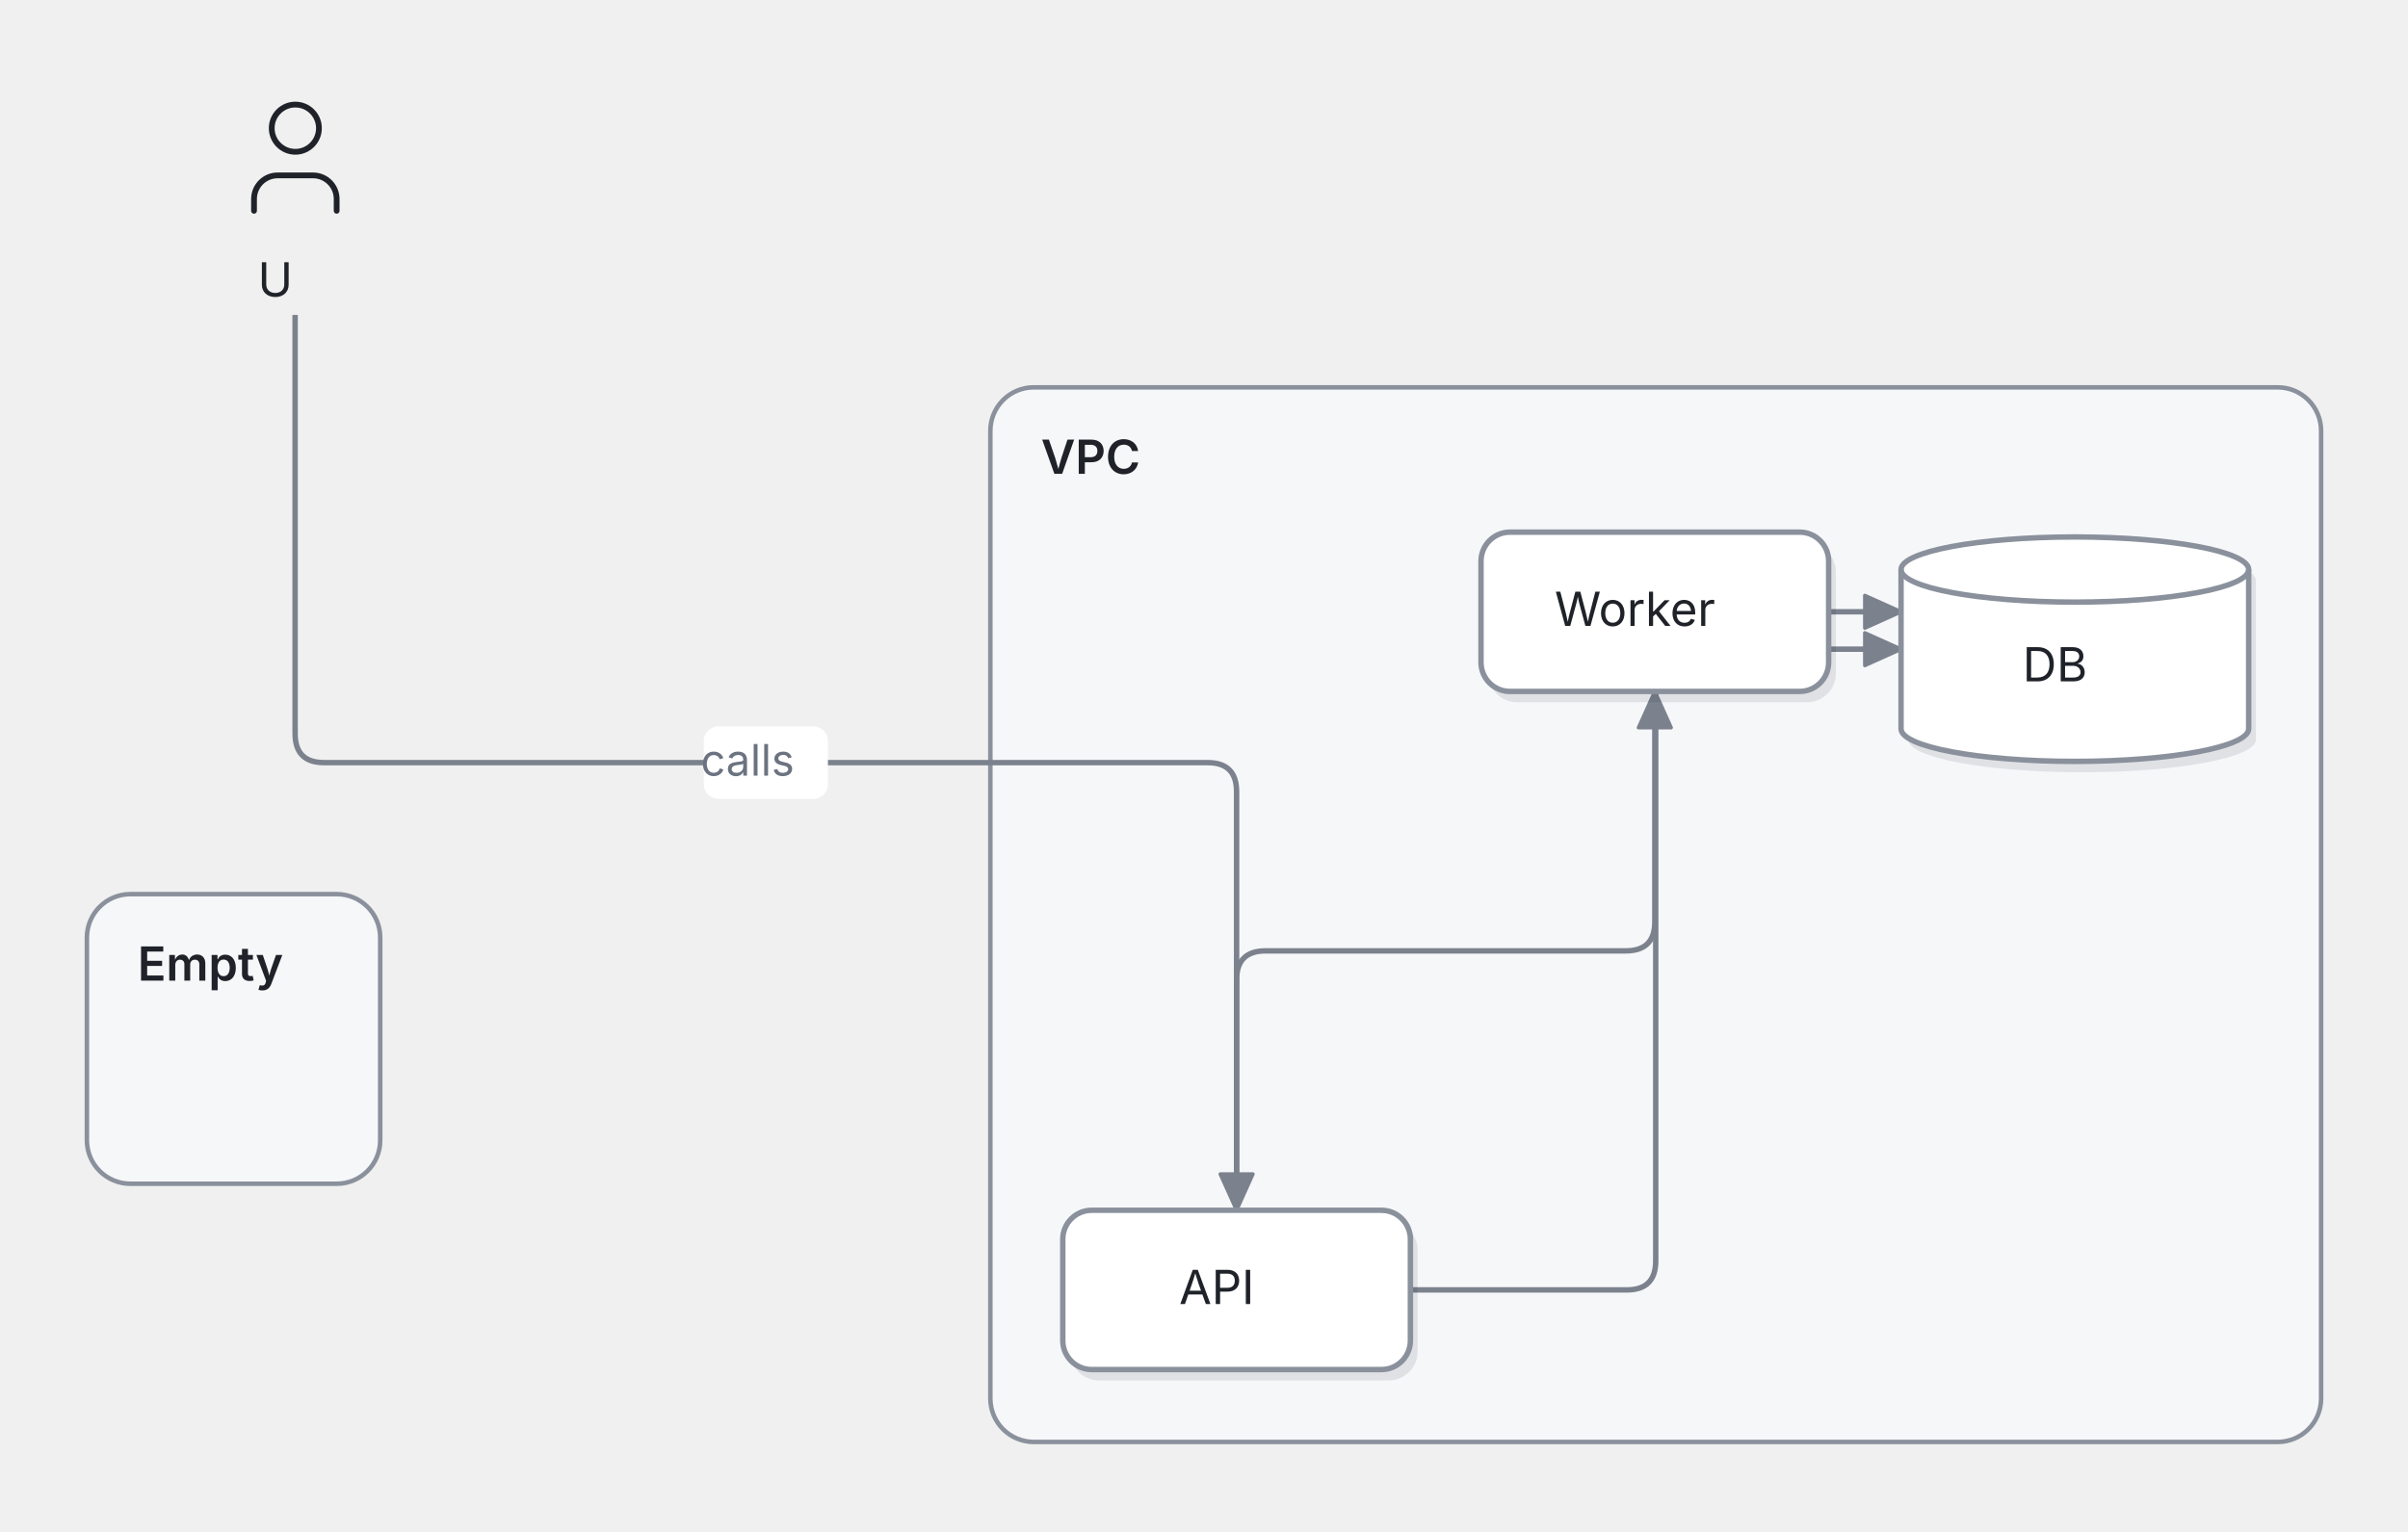
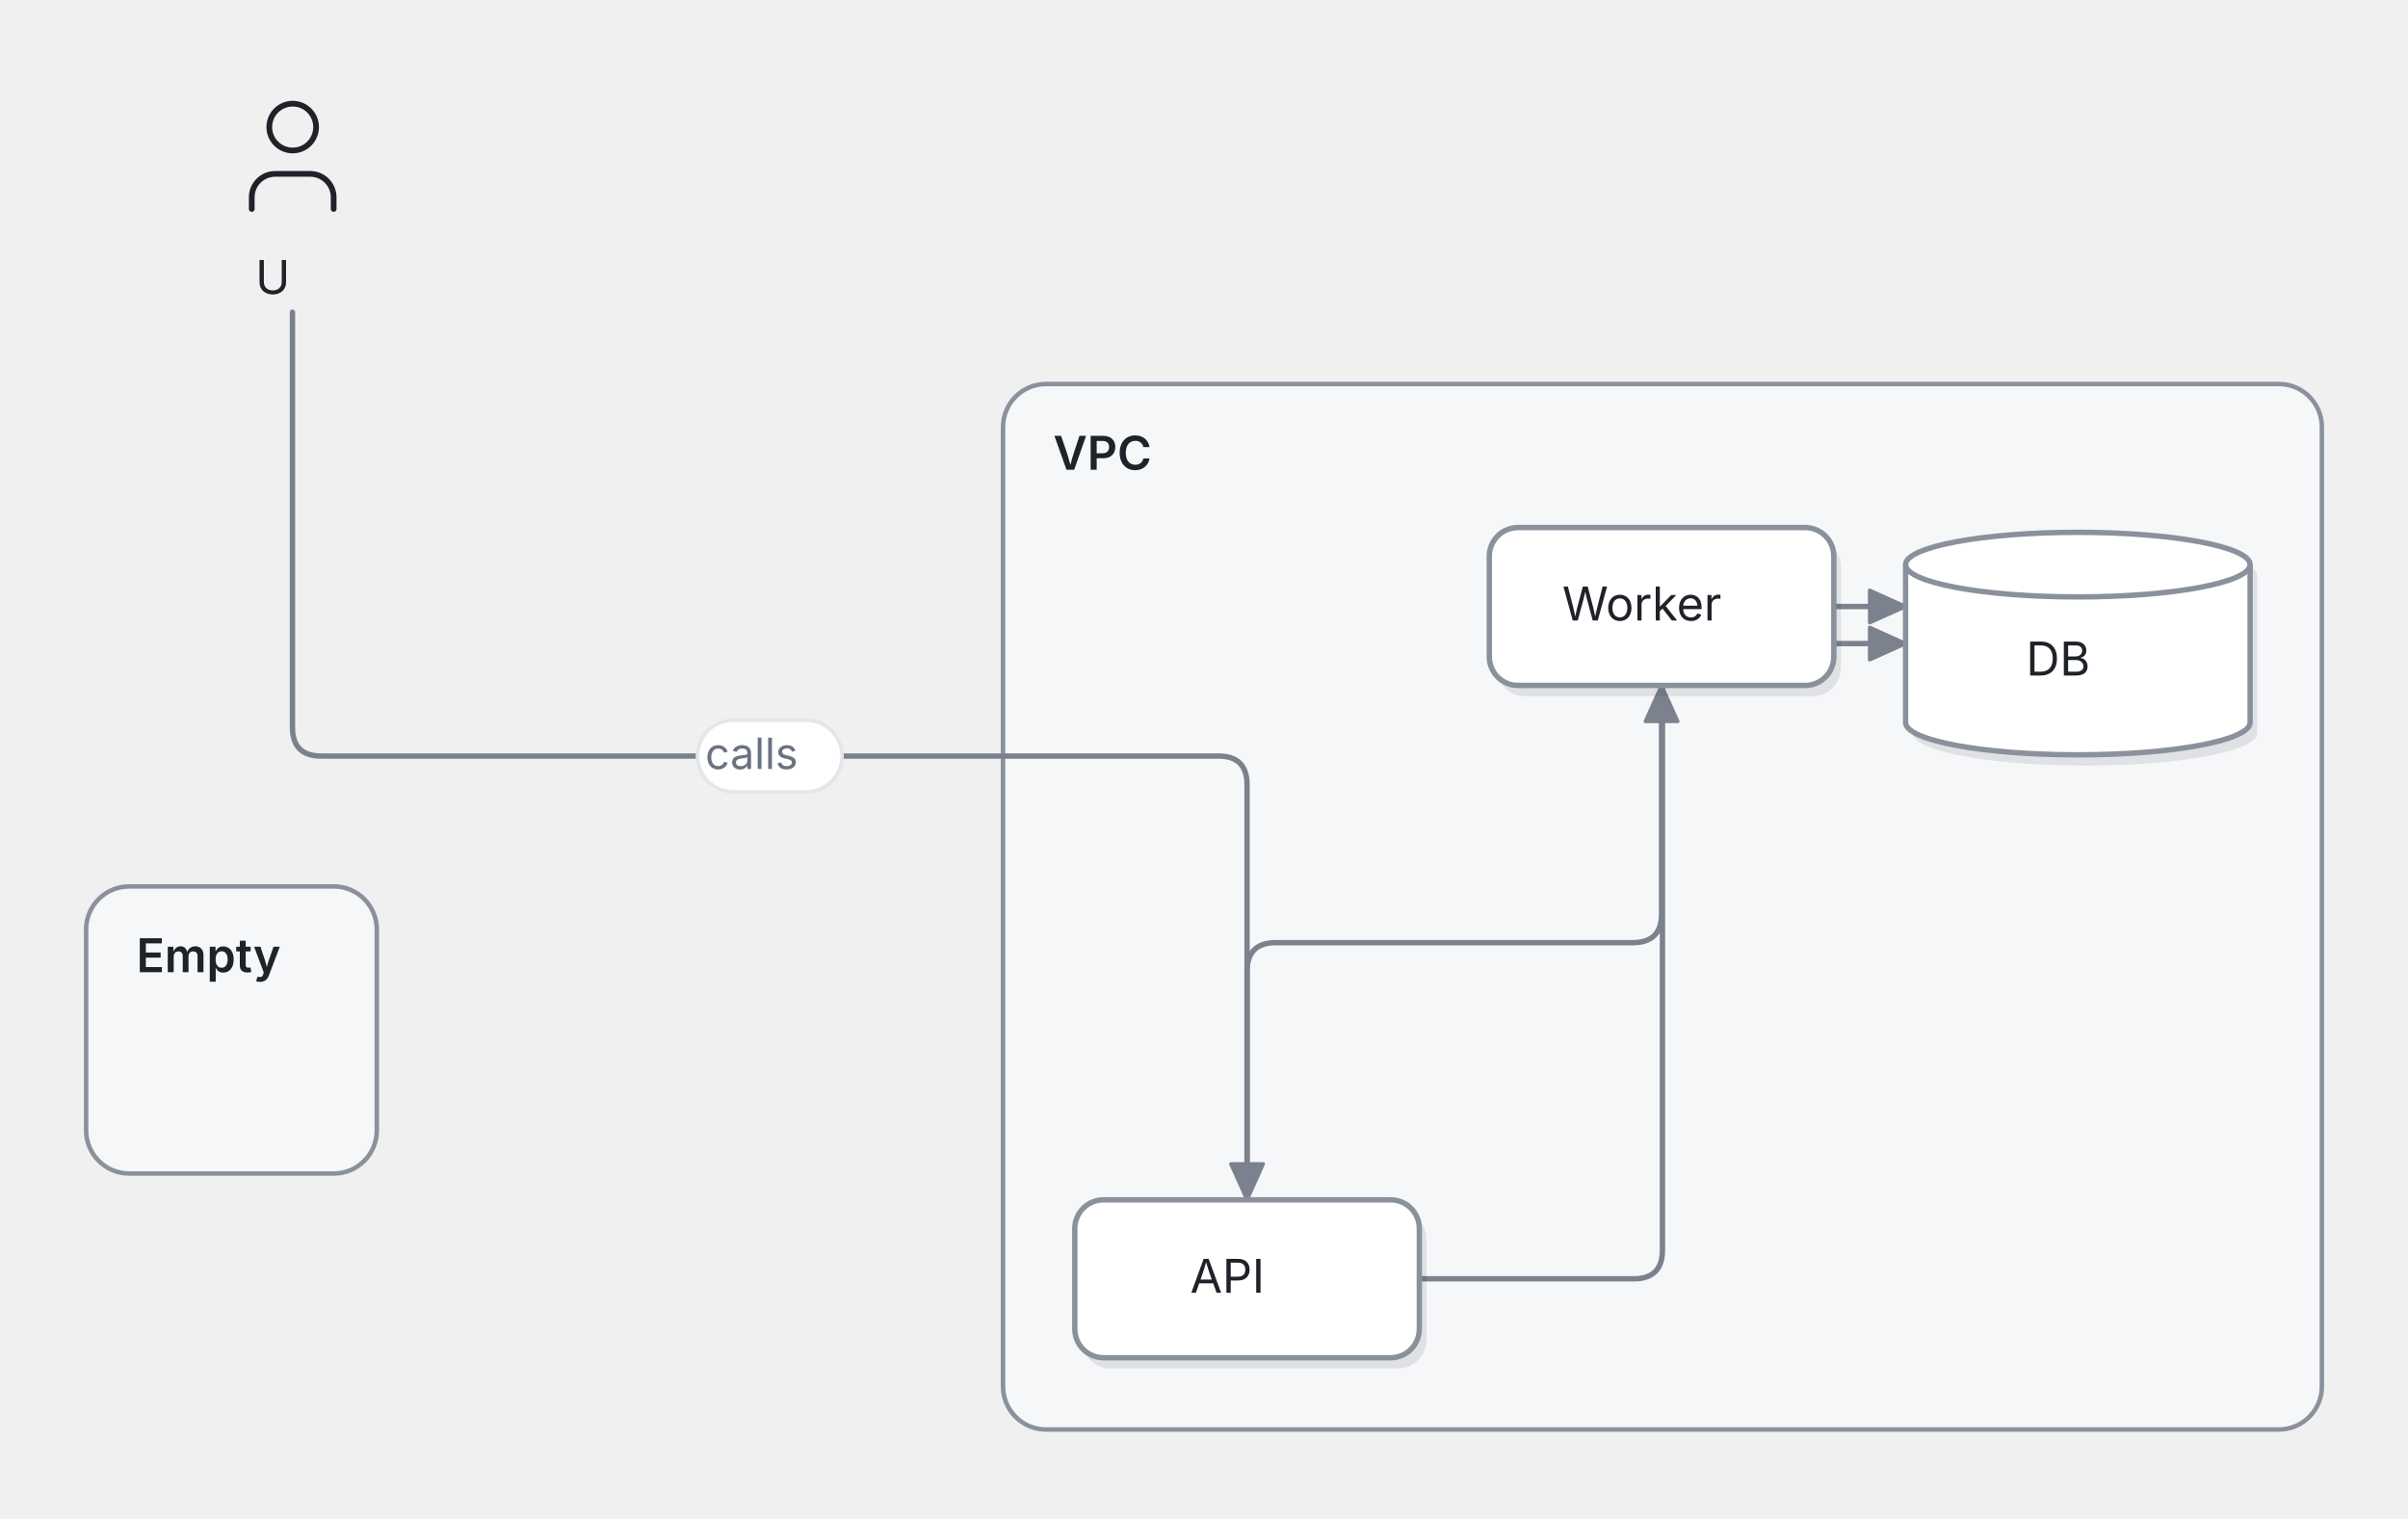
- <svg xmlns="http://www.w3.org/2000/svg" width="665" height="423" viewBox="0 0 665 423" font-family="Inter, 'Inter var', system-ui, -apple-system, 'Segoe UI', 'Noto Sans KR', sans-serif" data-diagram="cloud-architecture" data-theme="light">
+ <svg xmlns="http://www.w3.org/2000/svg" width="671" height="423" viewBox="0 0 671 423" font-family="Inter, 'Inter var', system-ui, -apple-system, 'Segoe UI', 'Noto Sans KR', sans-serif" data-diagram="cloud-architecture" data-theme="light">
  <g data-role="group" data-id="VPC">
-     <rect x="273.5" y="107" width="367.5" height="291.33" rx="12" fill="#f6f7f9" stroke="#8a919c" stroke-width="1.25" />
+     <rect x="279.5" y="107" width="367.5" height="291.33" rx="12" fill="#f6f7f9" stroke="#8a919c" stroke-width="1.25" />
  </g>
  <text font-size="13" font-weight="600" fill="#1f2329" text-anchor="start" xml:space="preserve">
-     <tspan x="287.5" y="130.9">VPC</tspan>
+     <tspan x="293.5" y="130.9">VPC</tspan>
  </text>
  <g data-role="group" data-id="Empty">
    <rect x="24" y="247" width="81" height="80" rx="12" fill="#f6f7f9" stroke="#8a919c" stroke-width="1.25" />
  </g>
  <text font-size="13" font-weight="600" fill="#1f2329" text-anchor="start" xml:space="preserve">
    <tspan x="38" y="270.9">Empty</tspan>
  </text>
  <g data-edge="e1">
-     <path d="M81.5 87L81.5 202.67Q81.5 210.67 89.5 210.67L333.5 210.67Q341.5 210.67 341.5 218.67L341.5 326.33" fill="none" stroke="#7b828d" stroke-width="1.5" stroke-linejoin="round" />
-     <path d="M341.5 334.33L346 324.33L337 324.33Z" fill="#7b828d" stroke="#7b828d" stroke-width="1" stroke-linejoin="round" />
+     <path d="M81.5 87L81.5 202.67Q81.5 210.67 89.5 210.67L339.5 210.67Q347.5 210.67 347.5 218.67L347.5 326.33" fill="none" stroke="#7b828d" stroke-width="1.5" stroke-linecap="round" stroke-linejoin="round" />
+     <path d="M347.5 334.33L352 324.33L343 324.33Z" fill="#7b828d" stroke="#7b828d" stroke-width="1" stroke-linejoin="round" />
  </g>
  <g data-edge="e2">
-     <path d="M389.5 356.33L449.25 356.33Q457.25 356.33 457.25 348.33L457.25 187.33Q457.25 179.33 465.25 179.33L517 179.33" fill="none" stroke="#7b828d" stroke-width="1.5" stroke-linejoin="round" />
-     <path d="M525 179.33L515 174.83L515 183.83Z" fill="#7b828d" stroke="#7b828d" stroke-width="1" stroke-linejoin="round" />
+     <path d="M395.5 356.33L455.25 356.33Q463.25 356.33 463.25 348.33L463.25 187.33Q463.25 179.33 471.25 179.33L523 179.33" fill="none" stroke="#7b828d" stroke-width="1.5" stroke-linecap="round" stroke-linejoin="round" />
+     <path d="M531 179.33L521 174.83L521 183.83Z" fill="#7b828d" stroke="#7b828d" stroke-width="1" stroke-linejoin="round" />
  </g>
  <g data-edge="e3">
-     <path d="M505,169L517,169" fill="none" stroke="#7b828d" stroke-width="1.5" stroke-linejoin="round" />
-     <path d="M525 169L515 164.5L515 173.5Z" fill="#7b828d" stroke="#7b828d" stroke-width="1" stroke-linejoin="round" />
+     <path d="M511,169L523,169" fill="none" stroke="#7b828d" stroke-width="1.5" stroke-linecap="round" stroke-linejoin="round" />
+     <path d="M531 169L521 164.5L521 173.5Z" fill="#7b828d" stroke="#7b828d" stroke-width="1" stroke-linejoin="round" />
  </g>
  <g data-edge="e4">
-     <path d="M341.5 334.33L341.5 270.67Q341.5 262.67 349.5 262.67L449 262.67Q457 262.67 457 254.67L457 199" fill="none" stroke="#7b828d" stroke-width="1.5" stroke-linejoin="round" />
-     <path d="M457 191L452.5 201L461.5 201Z" fill="#7b828d" stroke="#7b828d" stroke-width="1" stroke-linejoin="round" />
+     <path d="M347.5 334.33L347.5 270.67Q347.5 262.67 355.5 262.67L455 262.67Q463 262.67 463 254.67L463 199" fill="none" stroke="#7b828d" stroke-width="1.5" stroke-linecap="round" stroke-linejoin="round" />
+     <path d="M463 191L458.5 201L467.5 201Z" fill="#7b828d" stroke="#7b828d" stroke-width="1" stroke-linejoin="round" />
  </g>
  <g data-icon="user" data-icon-set="lucide" transform="translate(62 24) scale(1.63)">
    <path d="M19 21v-2a4 4 0 0 0-4-4H9a4 4 0 0 0-4 4v2 M8 7a4 4 0 1 0 8 0a4 4 0 1 0 -8 0" fill="none" stroke="#1f2329" stroke-width="0.98" stroke-linecap="round" stroke-linejoin="round" />
  </g>
  <text font-size="13" fill="#1f2329" text-anchor="middle" xml:space="preserve">
    <tspan x="81.5" y="81.9">U</tspan>
  </text>
  <g data-role="node" data-id="API">
-     <rect x="295.5" y="337.33" width="96" height="44" rx="8" fill="rgba(15,23,42,0.10)" stroke="none" />
-     <rect x="293.5" y="334.33" width="96" height="44" rx="8" fill="#ffffff" stroke="#8a919c" stroke-width="1.5" />
+     <rect x="301.5" y="337.33" width="96" height="44" rx="8" fill="rgba(15,23,42,0.10)" stroke="none" />
+     <rect x="299.5" y="334.33" width="96" height="44" rx="8" fill="#ffffff" stroke="#8a919c" stroke-width="1.5" />
  </g>
  <text font-size="13" fill="#1f2329" text-anchor="middle" xml:space="preserve">
-     <tspan x="341.5" y="360.23">API</tspan>
+     <tspan x="347.5" y="360.23">API</tspan>
  </text>
  <g data-role="node" data-id="Worker">
-     <rect x="411" y="150" width="96" height="44" rx="8" fill="rgba(15,23,42,0.10)" stroke="none" />
-     <rect x="409" y="147" width="96" height="44" rx="8" fill="#ffffff" stroke="#8a919c" stroke-width="1.5" />
+     <rect x="417" y="150" width="96" height="44" rx="8" fill="rgba(15,23,42,0.10)" stroke="none" />
+     <rect x="415" y="147" width="96" height="44" rx="8" fill="#ffffff" stroke="#8a919c" stroke-width="1.5" />
  </g>
  <text font-size="13" fill="#1f2329" text-anchor="middle" xml:space="preserve">
-     <tspan x="457" y="172.9">Worker</tspan>
+     <tspan x="463" y="172.9">Worker</tspan>
  </text>
  <g data-role="node" data-id="DB">
-     <path d="M527 160.33A48 9 0 0 1 623 160.33V204.33A48 9 0 0 1 527 204.33Z" fill="rgba(15,23,42,0.10)" stroke="none" />
-     <path d="M527 160.33A48 9 0 0 0 623 160.33" fill="none" stroke="none" />
-     <path d="M525 157.33A48 9 0 0 1 621 157.33V201.33A48 9 0 0 1 525 201.33Z" fill="#ffffff" stroke="#8a919c" stroke-width="1.5" />
-     <path d="M525 157.33A48 9 0 0 0 621 157.33" fill="none" stroke="#8a919c" stroke-width="1.5" />
+     <path d="M533 160.33A48 9 0 0 1 629 160.33V204.33A48 9 0 0 1 533 204.33Z" fill="rgba(15,23,42,0.10)" stroke="none" />
+     <path d="M533 160.33A48 9 0 0 0 629 160.33" fill="none" stroke="none" />
+     <path d="M531 157.33A48 9 0 0 1 627 157.33V201.33A48 9 0 0 1 531 201.33Z" fill="#ffffff" stroke="#8a919c" stroke-width="1.5" />
+     <path d="M531 157.33A48 9 0 0 0 627 157.33" fill="none" stroke="#8a919c" stroke-width="1.5" />
  </g>
  <text font-size="13" fill="#1f2329" text-anchor="middle" xml:space="preserve">
-     <tspan x="573" y="188.23">DB</tspan>
+     <tspan x="579" y="188.23">DB</tspan>
  </text>
-   <rect x="194.36" y="200.67" width="34.28" height="20" rx="4" fill="#ffffff" />
+   <rect x="194.36" y="200.67" width="40.28" height="20" rx="10" fill="#ffffff" stroke="#e3e6ea" stroke-width="1" />
  <text font-size="12" fill="#6b7280" text-anchor="middle" xml:space="preserve">
-     <tspan x="211.5" y="214.27">calls</tspan>
+     <tspan x="214.5" y="214.27">calls</tspan>
  </text>
</svg>
